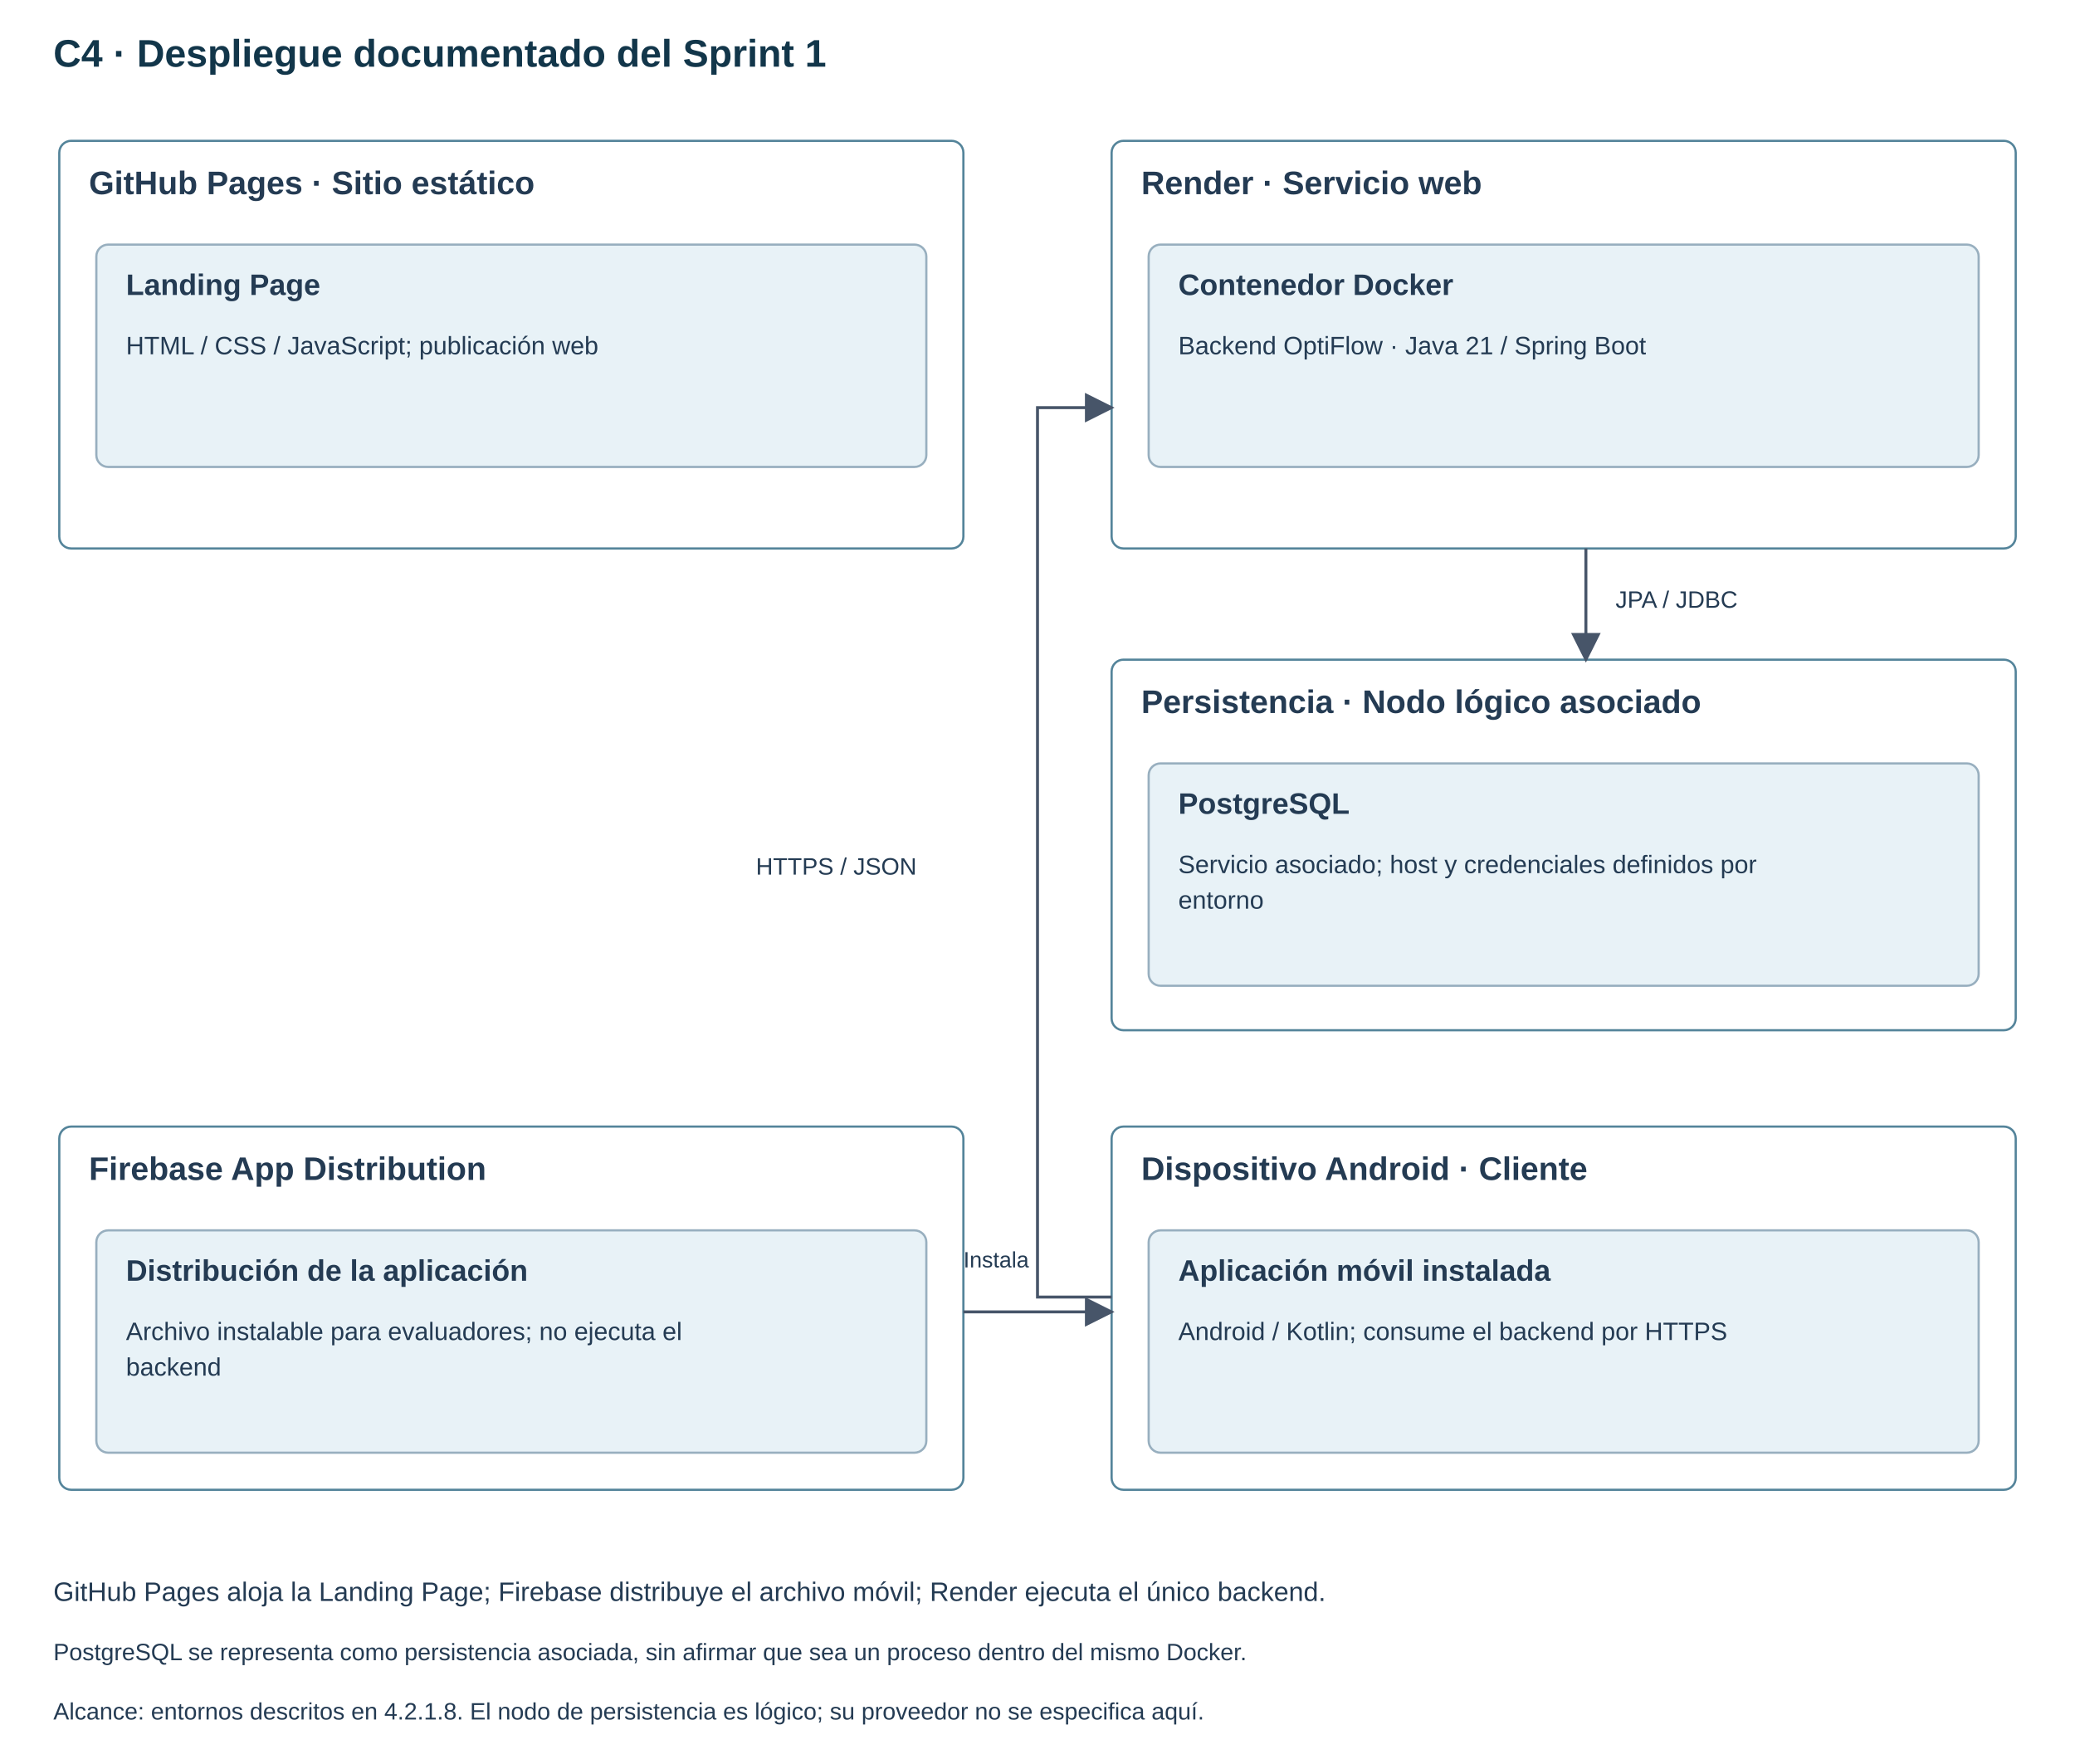
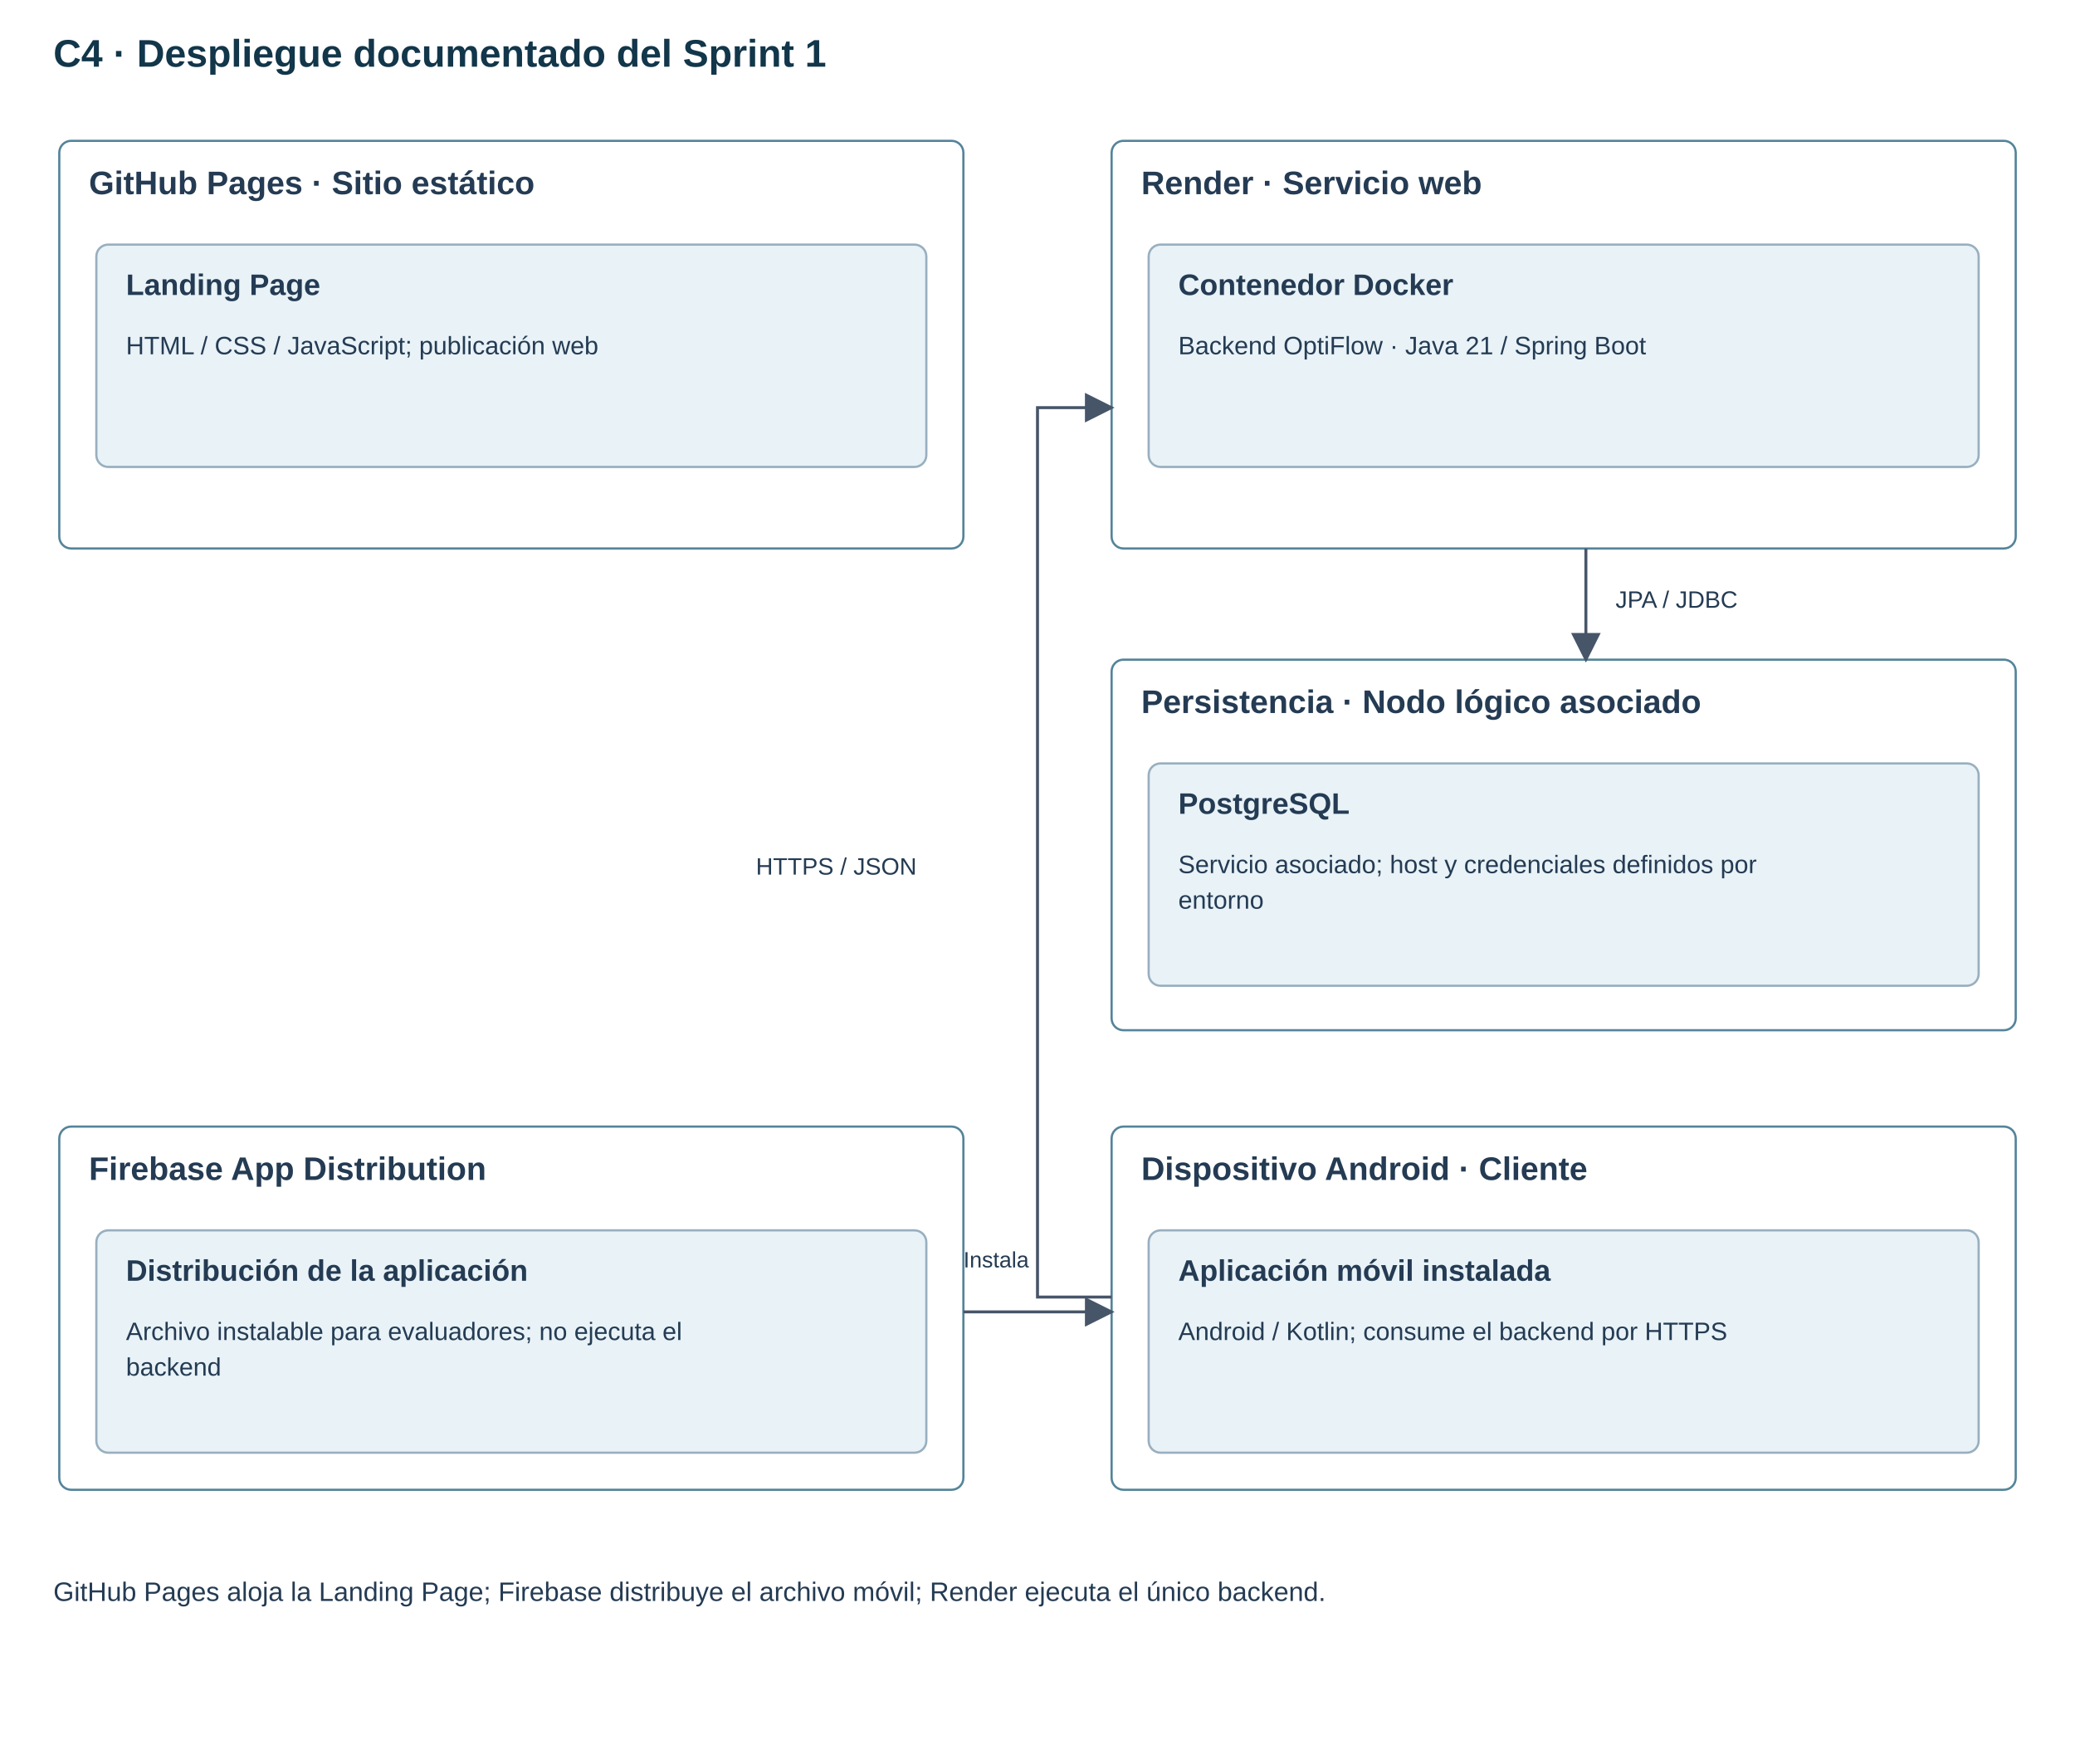
<svg xmlns="http://www.w3.org/2000/svg" width="1400" height="1190" viewBox="0 0 1400 1190" role="img">
  <defs>
    <marker id="arrow" markerWidth="10" markerHeight="10" refX="9" refY="5" orient="auto-start-reverse">
      <path d="M0,0 L10,5 L0,10" fill="#475569" />
    </marker>
  </defs>
  <rect width="100%" height="100%" fill="#fff" />
  <text x="36" y="45" font-family="Arial,sans-serif" font-size="26" font-weight="bold" fill="#12364a">C4 · Despliegue documentado del Sprint 1</text>
  <rect x="40" y="95" width="610" height="275" rx="8" fill="#fff" stroke="#54849a" stroke-width="1.5" />
  <text x="60" y="131" font-family="Arial,sans-serif" font-size="22" fill="#243b53" font-weight="bold">GitHub Pages · Sitio estático</text>
  <rect x="65" y="165" width="560" height="150" rx="8" fill="#e8f2f7" stroke="#98afbf" stroke-width="1.5" />
  <text x="85" y="199" font-family="Arial,sans-serif" font-size="20" fill="#243b53" font-weight="bold">Landing Page</text>
  <text x="85" y="239" font-family="Arial,sans-serif" font-size="17" fill="#243b53">HTML / CSS / JavaScript; publicación web</text>
  <rect x="750" y="95" width="610" height="275" rx="8" fill="#fff" stroke="#54849a" stroke-width="1.5" />
  <text x="770" y="131" font-family="Arial,sans-serif" font-size="22" fill="#243b53" font-weight="bold">Render · Servicio web</text>
  <rect x="775" y="165" width="560" height="150" rx="8" fill="#e8f2f7" stroke="#98afbf" stroke-width="1.5" />
  <text x="795" y="199" font-family="Arial,sans-serif" font-size="20" fill="#243b53" font-weight="bold">Contenedor Docker</text>
  <text x="795" y="239" font-family="Arial,sans-serif" font-size="17" fill="#243b53">Backend OptiFlow · Java 21 / Spring Boot</text>
  <rect x="750" y="445" width="610" height="250" rx="8" fill="#fff" stroke="#54849a" stroke-width="1.5" />
  <text x="770" y="481" font-family="Arial,sans-serif" font-size="22" fill="#243b53" font-weight="bold">Persistencia · Nodo lógico asociado</text>
  <rect x="775" y="515" width="560" height="150" rx="8" fill="#e8f2f7" stroke="#98afbf" stroke-width="1.5" />
  <text x="795" y="549" font-family="Arial,sans-serif" font-size="20" fill="#243b53" font-weight="bold">PostgreSQL</text>
  <text x="795" y="589" font-family="Arial,sans-serif" font-size="17" fill="#243b53">Servicio asociado; host y credenciales definidos por</text>
  <text x="795" y="613" font-family="Arial,sans-serif" font-size="17" fill="#243b53">entorno</text>
  <rect x="40" y="760" width="610" height="245" rx="8" fill="#fff" stroke="#54849a" stroke-width="1.5" />
  <text x="60" y="796" font-family="Arial,sans-serif" font-size="22" fill="#243b53" font-weight="bold">Firebase App Distribution</text>
  <rect x="65" y="830" width="560" height="150" rx="8" fill="#e8f2f7" stroke="#98afbf" stroke-width="1.5" />
  <text x="85" y="864" font-family="Arial,sans-serif" font-size="20" fill="#243b53" font-weight="bold">Distribución de la aplicación</text>
  <text x="85" y="904" font-family="Arial,sans-serif" font-size="17" fill="#243b53">Archivo instalable para evaluadores; no ejecuta el</text>
  <text x="85" y="928" font-family="Arial,sans-serif" font-size="17" fill="#243b53">backend</text>
  <rect x="750" y="760" width="610" height="245" rx="8" fill="#fff" stroke="#54849a" stroke-width="1.5" />
  <text x="770" y="796" font-family="Arial,sans-serif" font-size="22" fill="#243b53" font-weight="bold">Dispositivo Android · Cliente</text>
  <rect x="775" y="830" width="560" height="150" rx="8" fill="#e8f2f7" stroke="#98afbf" stroke-width="1.5" />
  <text x="795" y="864" font-family="Arial,sans-serif" font-size="20" fill="#243b53" font-weight="bold">Aplicación móvil instalada</text>
  <text x="795" y="904" font-family="Arial,sans-serif" font-size="17" fill="#243b53">Android / Kotlin; consume el backend por HTTPS</text>
  <path d="M650,885 L750,885" stroke="#475569" stroke-width="2" fill="none" marker-end="url(#arrow)" />
  <text x="650" y="855" font-family="Arial,sans-serif" font-size="15" fill="#243b53">Instala</text>
  <path d="M1070,370 L1070,445" stroke="#475569" stroke-width="2" fill="none" marker-end="url(#arrow)" />
  <text x="1090" y="410" font-family="Arial,sans-serif" font-size="16" fill="#243b53">JPA / JDBC</text>
  <path d="M750,875 L700,875 L700,275 L750,275" stroke="#475569" stroke-width="2" fill="none" marker-end="url(#arrow)" />
  <text x="510" y="590" font-family="Arial,sans-serif" font-size="16" fill="#243b53">HTTPS / JSON</text>
  <text x="36" y="1080" font-family="Arial,sans-serif" font-size="18" fill="#243b53">GitHub Pages aloja la Landing Page; Firebase distribuye el archivo móvil; Render ejecuta el único backend.</text>
-   <text x="36" y="1120" font-family="Arial,sans-serif" font-size="16" fill="#243b53">PostgreSQL se representa como persistencia asociada, sin afirmar que sea un proceso dentro del mismo Docker.</text>
-   <text x="36" y="1160" font-family="Arial,sans-serif" font-size="16" fill="#243b53">Alcance: entornos descritos en 4.2.1.8. El nodo de persistencia es lógico; su proveedor no se especifica aquí.</text>
</svg>
